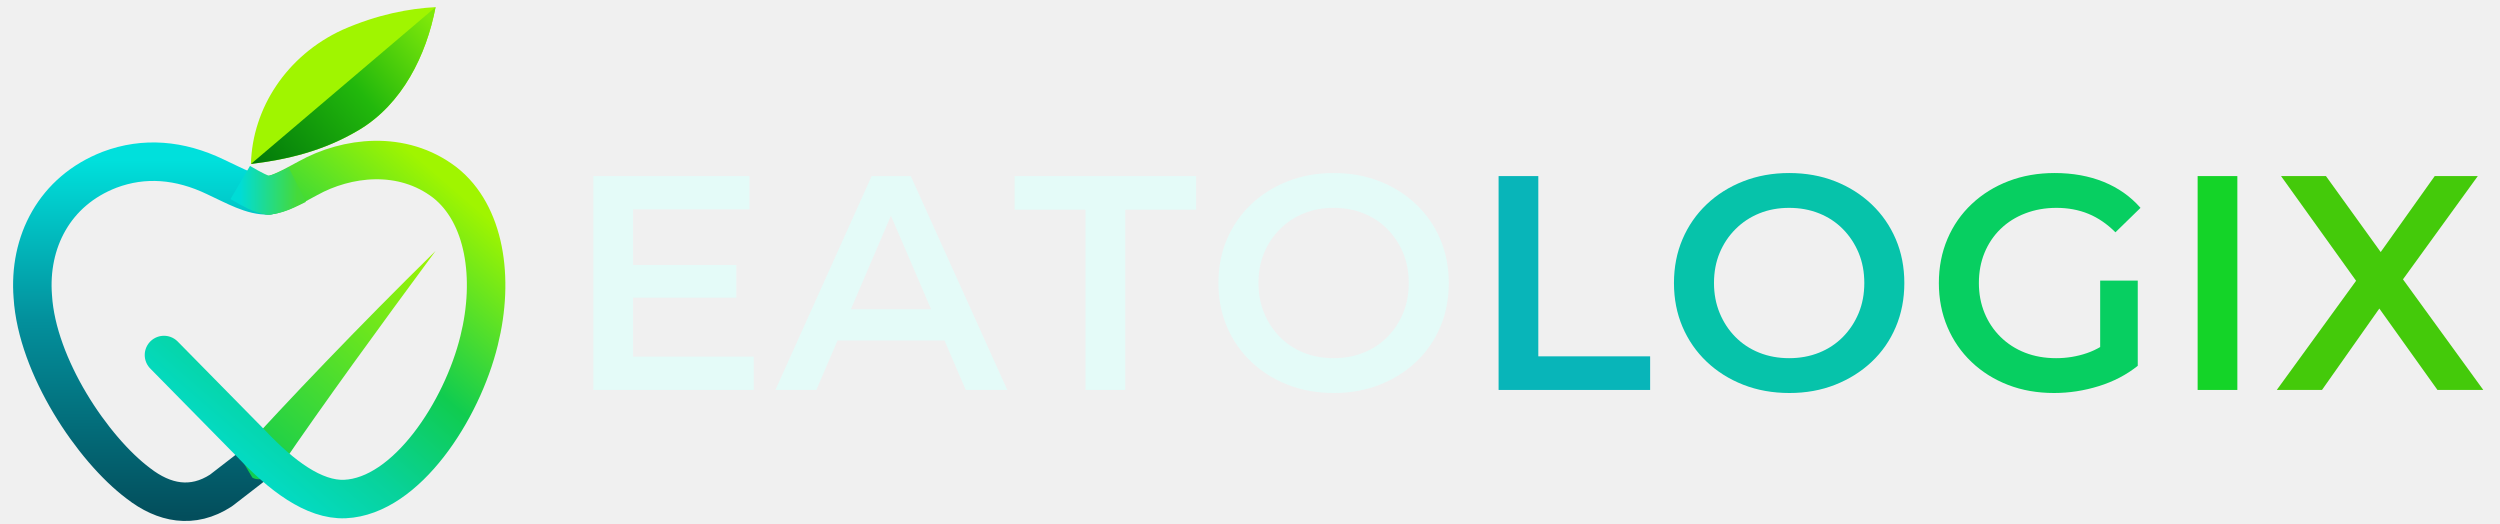
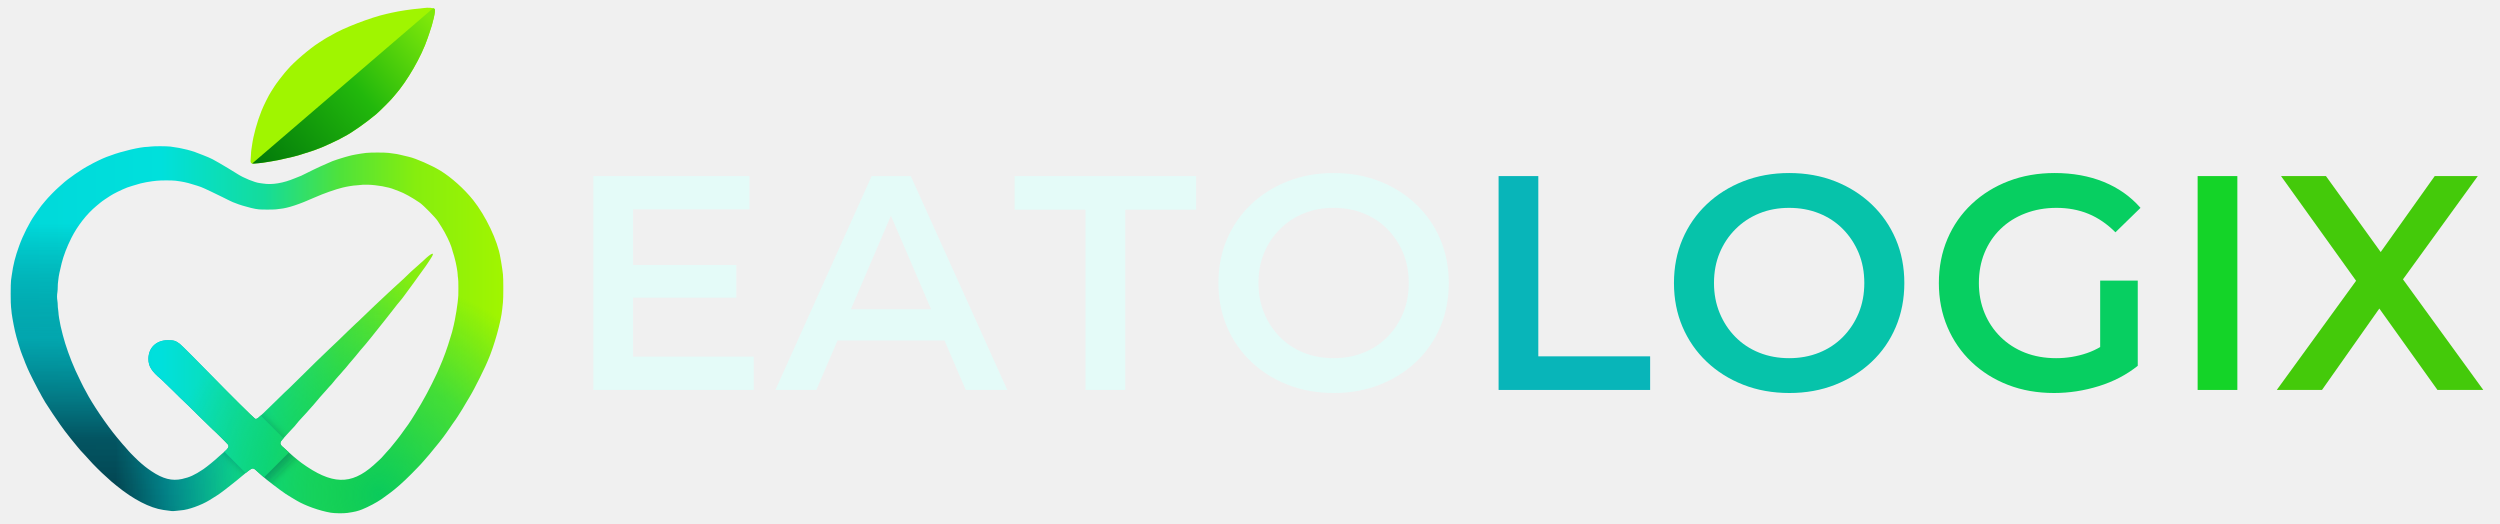
<svg xmlns="http://www.w3.org/2000/svg" viewBox="398 46 3506.857 734" role="img" aria-label="EATOLOGIX">
  <defs>
-     <linearGradient id="hL" gradientUnits="userSpaceOnUse" x1="0" y1="270" x2="0" y2="770">
-       <stop offset="0" stop-color="#00E0DC" />
-       <stop offset=".45" stop-color="#03909C" />
-       <stop offset="1" stop-color="#034E5C" />
-     </linearGradient>
-     <linearGradient id="hR" gradientUnits="userSpaceOnUse" x1="640" y1="700" x2="1000" y2="280">
-       <stop offset="0" stop-color="#00E0DC" />
-       <stop offset=".32" stop-color="#08D29A" />
-       <stop offset=".58" stop-color="#10CC50" />
+     <linearGradient id="hH" gradientUnits="userSpaceOnUse" x1="440" y1="0" x2="1100" y2="0">
+       <stop offset="0" stop-color="#00D9DA" />
+       <stop offset=".28" stop-color="#00E0DC" />
+       <stop offset=".5" stop-color="#14DC9A" />
+       <stop offset=".66" stop-color="#4FE23A" />
+       <stop offset=".82" stop-color="#86EE0E" />
      <stop offset="1" stop-color="#A0F500" />
    </linearGradient>
-     <linearGradient id="hB" gradientUnits="userSpaceOnUse" x1="745" y1="700" x2="1010" y2="395">
-       <stop offset="0" stop-color="#10CC50" />
-       <stop offset="1" stop-color="#A0F500" />
+     <radialGradient id="hG" gradientUnits="userSpaceOnUse" cx="930" cy="740" r="300">
+       <stop offset="0" stop-color="#05C95E" stop-opacity=".95" />
+       <stop offset=".55" stop-color="#08CF5A" stop-opacity=".55" />
+       <stop offset="1" stop-color="#10CC50" stop-opacity="0" />
+     </radialGradient>
+     <linearGradient id="hD" gradientUnits="userSpaceOnUse" x1="0" y1="360" x2="0" y2="760">
+       <stop offset="0" stop-color="#034E5C" stop-opacity="0" />
+       <stop offset=".4" stop-color="#03909C" stop-opacity=".7" />
+       <stop offset=".75" stop-color="#034E5C" stop-opacity=".95" />
+       <stop offset="1" stop-color="#033F4B" stop-opacity="1" />
    </linearGradient>
-     <linearGradient id="hN" gradientUnits="userSpaceOnUse" x1="735" y1="0" x2="815" y2="0">
-       <stop offset="0" stop-color="#00DCD6" />
-       <stop offset="1" stop-color="#45DA3A" />
+     <linearGradient id="hDf" gradientUnits="userSpaceOnUse" x1="560" y1="0" x2="740" y2="0">
+       <stop offset="0" stop-color="#fff" />
+       <stop offset="1" stop-color="#000" />
    </linearGradient>
+     <mask id="hDm" maskUnits="userSpaceOnUse" x="380" y="0" width="800" height="820">
+       <rect x="380" y="0" width="800" height="820" fill="url(#hDf)" />
+     </mask>
+     <mask id="hM" maskUnits="userSpaceOnUse" x="380" y="200" width="760" height="600">
+       <path d="M862.0,765.2 C846.1,762.5 825.7,755.2 813.8,748.0 C811.6,746.7 808.5,744.8 806.9,743.9 C805.2,743.0 801.7,740.8 799.0,739.0 C790.6,733.4 769.5,717.2 767.0,714.5 C766.5,714.0 765.0,712.7 763.7,711.6 C762.3,710.4 759.8,708.2 758.1,706.6 C754.4,703.1 753.2,702.6 750.9,703.5 C749.5,704.0 741.2,710.4 738.3,713.1 C737.5,713.9 733.8,717.0 730.1,719.9 C726.5,722.8 722.1,726.2 720.5,727.5 C716.3,730.9 710.3,735.5 706.5,738.2 C703.3,740.5 701.8,741.4 691.5,747.8 C680.4,754.6 661.7,761.3 652.3,761.8 C650.6,761.9 647.2,762.3 644.8,762.6 C640.1,763.2 639.0,763.1 627.0,761.3 C608.2,758.5 585.1,746.6 561.8,727.6 C554.6,721.8 553.3,720.7 550.2,717.7 C548.3,715.9 546.0,713.8 545.0,713.0 C542.3,710.9 526.9,695.6 524.6,692.7 C523.5,691.3 520.4,688.0 517.9,685.3 C515.3,682.7 512.2,679.3 511.0,677.9 C509.8,676.5 507.7,673.9 506.2,672.2 C501.6,666.8 491.9,654.6 488.8,650.4 C487.2,648.1 484.3,644.2 482.4,641.6 C478.1,635.7 464.5,615.4 461.4,610.2 C456.5,601.8 455.4,599.8 454.4,597.7 C453.8,596.6 452.7,594.7 452.0,593.5 C450.1,590.3 439.0,568.3 437.0,563.5 C434.2,557.0 432.1,551.9 431.5,549.9 C431.2,549.0 430.3,546.7 429.5,544.9 C427.2,539.9 420.8,518.9 419.0,510.5 C416.4,498.8 414.0,484.7 414.0,481.4 C414.0,480.6 413.8,478.6 413.5,477.0 C412.8,473.0 412.8,443.3 413.5,438.9 C413.7,437.2 414.2,434.1 414.5,432.0 C416.6,416.9 419.3,406.3 424.9,390.8 C430.0,376.5 439.4,357.9 446.6,347.7 C447.7,346.1 450.0,342.8 451.7,340.4 C453.4,338.0 455.4,335.3 456.1,334.4 C456.9,333.5 459.1,330.9 461.0,328.5 C464.7,323.8 476.4,311.8 480.3,308.6 C481.7,307.5 484.1,305.3 485.7,303.8 C492.6,297.2 513.2,282.9 522.8,278.1 C524.5,277.3 527.2,275.8 528.8,274.8 C530.5,273.8 533.7,272.2 536.0,271.2 C538.3,270.2 541.3,268.9 542.5,268.2 C543.8,267.6 546.0,266.7 547.3,266.2 C548.7,265.8 551.5,264.8 553.5,264.0 C568.7,258.2 595.2,252.0 605.0,252.0 C605.9,252.0 608.2,251.8 610.2,251.5 C614.3,250.9 631.7,251.0 637.0,251.6 C654.3,253.8 667.8,257.3 682.0,263.3 C684.8,264.5 688.5,265.9 690.2,266.6 C691.8,267.2 694.4,268.4 696.0,269.3 C697.6,270.2 699.5,271.3 700.3,271.7 C701.7,272.4 706.1,274.9 717.5,281.7 C721.8,284.2 725.8,286.7 731.5,290.3 C739.7,295.6 755.6,302.1 762.2,302.8 C763.3,303.0 765.5,303.3 767.2,303.5 C779.9,305.5 795.4,302.9 811.8,296.0 C814.8,294.8 817.9,293.5 818.8,293.2 C819.8,292.9 821.6,292.1 823.0,291.3 C824.4,290.6 826.8,289.3 828.5,288.6 C830.1,287.8 834.3,285.8 837.8,284.0 C844.3,280.9 850.5,278.0 858.0,274.8 C860.3,273.9 863.2,272.6 864.5,272.0 C865.7,271.5 868.7,270.4 871.1,269.7 C873.5,269.0 876.4,268.1 877.5,267.7 C878.6,267.3 881.0,266.6 882.8,266.1 C884.7,265.7 886.8,265.1 887.6,264.8 C890.9,263.7 902.9,261.5 911.5,260.5 C917.7,259.8 937.9,259.8 943.3,260.5 C954.5,262.0 957.3,262.4 958.5,262.9 C959.9,263.3 966.5,264.9 971.6,266.0 C981.1,268.1 1003.5,277.9 1015.6,285.3 C1031.0,294.7 1048.9,310.7 1061.6,326.5 C1079.3,348.6 1096.2,384.1 1099.8,406.8 C1099.9,407.6 1100.5,410.6 1101.0,413.5 C1101.5,416.4 1102.2,420.7 1102.5,423.0 C1102.8,425.3 1103.2,428.7 1103.5,430.7 C1104.2,435.7 1104.2,465.3 1103.5,470.3 C1103.2,472.3 1102.8,476.5 1102.5,479.7 C1100.9,497.1 1091.1,531.9 1082.2,552.2 C1081.1,554.5 1079.5,558.2 1078.6,560.3 C1076.3,565.5 1064.8,588.6 1063.1,591.4 C1062.3,592.7 1060.9,595.2 1060.0,597.1 C1059.0,599.0 1057.2,602.1 1056.0,604.0 C1054.8,605.9 1053.5,608.1 1053.1,608.8 C1051.7,611.5 1041.6,628.2 1040.0,630.3 C1039.1,631.5 1037.9,633.4 1037.2,634.5 C1036.5,635.6 1034.8,638.0 1033.4,639.8 C1032.1,641.6 1030.2,644.3 1029.3,645.8 C1028.3,647.3 1026.2,650.4 1024.5,652.7 C1022.8,655.0 1020.7,657.9 1019.8,659.2 C1018.9,660.4 1016.4,663.7 1014.3,666.3 C1005.9,676.7 1002.1,681.3 1000.3,683.4 C997.6,686.4 995.1,689.3 992.0,693.0 C990.6,694.7 986.7,699.0 983.3,702.4 C979.9,705.8 976.2,709.6 975.0,710.9 C971.8,714.3 961.5,724.0 959.2,725.9 C958.1,726.7 956.1,728.4 954.8,729.7 C951.7,732.6 940.4,741.2 933.4,746.0 C926.5,750.8 914.4,757.2 906.1,760.5 C900.1,762.9 895.8,764.0 885.3,765.5 C879.6,766.3 867.7,766.1 862.0,765.2 Z M653.3,717.9 C664.1,715.5 670.9,712.4 683.2,704.2 C688.3,700.7 699.9,691.3 705.3,686.1 C706.9,684.7 709.3,682.5 710.7,681.4 C718.1,675.4 719.9,672.4 717.7,669.5 C716.3,667.6 698.2,649.8 695.8,647.9 C694.7,647.0 686.0,638.5 676.3,628.9 C666.7,619.3 658.0,610.8 657.0,610.0 C656.0,609.2 648.6,602.0 640.7,594.1 C632.7,586.2 625.3,579.0 624.2,578.1 C610.7,567.0 606.2,559.8 606.2,549.5 C606.2,533.8 617.2,523.2 633.5,523.2 C641.9,523.2 644.3,523.9 650.3,528.4 C652.3,529.8 678.3,555.9 696.4,574.5 C718.6,597.3 754.9,633.3 755.9,633.5 C757.9,633.9 759.0,633.4 762.1,630.4 C763.8,628.8 766.1,626.7 767.2,625.8 C768.3,624.9 776.3,617.1 785.0,608.5 C793.7,599.9 802.1,591.8 803.7,590.5 C805.2,589.2 813.0,581.5 821.0,573.5 C829.0,565.5 838.2,556.5 841.4,553.4 C844.7,550.3 852.8,542.6 859.4,536.1 C866.1,529.7 872.2,523.8 873.2,523.0 C874.1,522.2 879.4,517.1 885.0,511.5 C890.6,506.0 896.3,500.6 897.7,499.4 C899.0,498.3 902.3,495.3 904.8,492.7 C907.4,490.1 910.4,487.2 911.5,486.3 C912.6,485.4 918.1,480.1 923.8,474.5 C929.5,469.0 935.3,463.6 936.7,462.4 C938.0,461.3 940.9,458.6 943.0,456.5 C945.1,454.4 948.3,451.4 950.0,450.0 C951.7,448.6 954.2,446.3 955.5,445.0 C956.8,443.7 959.0,441.7 960.3,440.6 C961.7,439.5 965.5,435.8 968.8,432.6 C972.1,429.3 976.3,425.4 978.0,424.0 C979.7,422.6 981.8,420.8 982.5,420.0 C983.2,419.2 985.0,417.7 986.3,416.6 C987.7,415.5 990.2,413.3 991.8,411.7 C1004.1,399.8 1009.1,398.5 1002.0,409.0 C1000.5,411.3 998.6,414.1 997.9,415.3 C996.6,417.4 993.9,421.2 986.5,431.3 C984.6,433.8 982.2,437.3 981.0,439.0 C979.8,440.7 975.6,446.6 971.5,452.0 C967.5,457.4 963.4,462.9 962.5,464.2 C961.6,465.4 960.0,467.4 959.0,468.5 C958.0,469.6 956.2,471.8 955.0,473.3 C953.8,474.9 950.8,478.7 948.3,481.9 C945.9,485.0 941.3,490.8 938.1,494.9 C931.3,503.6 931.5,503.3 918.7,519.2 C913.1,526.2 907.7,532.7 906.6,533.8 C904.7,535.9 903.9,536.8 896.7,545.7 C894.4,548.5 891.9,551.5 891.1,552.3 C890.4,553.2 888.9,554.8 887.9,556.0 C883.7,561.3 881.7,563.6 879.6,565.8 C878.4,567.1 876.8,569.0 876.0,570.0 C875.2,571.0 873.7,572.7 872.6,573.8 C871.6,574.9 869.9,576.8 868.9,578.0 C864.2,583.9 862.6,585.8 859.6,588.8 C857.9,590.7 855.5,593.3 854.4,594.7 C853.3,596.0 851.8,597.8 851.0,598.5 C850.2,599.2 848.4,601.3 846.9,603.1 C840.2,611.2 834.8,617.4 830.8,621.7 C829.5,623.0 827.8,625.0 827.0,626.0 C826.2,627.0 824.0,629.4 822.1,631.3 C820.2,633.3 817.9,635.8 816.9,637.0 C812.0,643.2 810.5,644.9 806.2,649.3 C803.6,652.0 800.8,655.0 800.0,656.0 C799.2,657.0 797.2,659.2 795.6,660.9 C789.8,667.0 789.8,669.0 796.0,674.0 C797.7,675.4 800.4,677.9 802.0,679.5 C803.6,681.1 807.1,684.2 809.8,686.4 C812.6,688.6 815.4,690.9 816.0,691.5 C816.6,692.1 818.9,693.8 821.0,695.4 C863.4,726.0 890.2,726.8 922.0,698.6 C928.6,692.8 933.9,687.7 935.4,685.7 C936.4,684.5 938.5,682.1 940.2,680.3 C941.9,678.6 944.2,676.1 945.2,674.8 C953.1,665.2 957.0,660.2 959.3,657.1 C960.7,655.1 963.0,652.0 964.2,650.3 C969.9,642.6 972.5,638.9 975.5,634.1 C976.9,631.8 979.1,628.2 980.6,625.9 C985.8,617.5 992.2,606.6 994.1,602.8 C995.0,601.1 996.3,598.7 997.0,597.5 C998.7,594.7 1008.9,574.3 1011.0,569.5 C1011.9,567.5 1013.6,563.6 1014.8,560.8 C1020.2,548.7 1025.9,532.8 1029.7,519.7 C1030.4,517.1 1031.5,513.4 1032.2,511.5 C1032.8,509.6 1033.8,505.4 1034.5,502.1 C1035.1,498.8 1035.8,495.6 1036.0,495.0 C1036.7,492.6 1040.0,471.9 1040.0,469.9 C1040.0,468.8 1040.2,466.6 1040.5,465.0 C1040.9,462.8 1041.0,459.4 1041.0,450.5 C1041.0,441.6 1040.9,438.2 1040.5,436.0 C1040.2,434.4 1040.0,432.2 1040.0,431.0 C1040.0,427.5 1037.6,414.5 1036.0,409.0 C1035.5,407.3 1035.0,405.4 1034.9,404.8 C1034.7,404.3 1034.1,402.0 1033.3,399.7 C1032.6,397.4 1031.6,394.1 1031.2,392.5 C1029.3,386.3 1022.6,372.6 1017.7,365.0 C1015.9,362.2 1013.3,358.1 1012.0,356.0 C1008.9,351.2 992.0,334.0 987.0,330.5 C975.3,322.6 964.9,316.8 957.1,314.0 C955.1,313.3 952.4,312.3 951.0,311.7 C942.9,308.3 926.4,305.4 913.8,305.1 C908.5,305.0 905.9,305.1 903.2,305.5 C901.2,305.8 898.9,306.0 898.0,306.0 C894.7,306.0 884.6,307.6 878.3,309.2 C868.2,311.7 852.0,317.4 839.8,322.8 C817.7,332.7 801.6,338.0 790.6,339.0 C788.5,339.2 785.9,339.5 784.8,339.7 C782.2,340.1 763.8,340.1 761.2,339.7 C760.1,339.5 757.9,339.2 756.3,339.0 C753.8,338.7 749.1,337.5 738.2,334.4 C735.6,333.7 731.1,332.1 724.7,329.6 C723.7,329.2 716.7,325.9 709.3,322.1 C701.9,318.4 694.8,315.0 693.6,314.5 C692.5,314.0 688.9,312.4 685.7,310.8 C681.8,309.0 678.3,307.6 675.2,306.7 C672.6,305.9 669.1,304.8 667.3,304.3 C660.1,302.0 653.8,300.7 644.2,299.5 C639.2,298.9 622.5,298.9 617.2,299.6 C615.5,299.8 612.9,300.1 611.3,300.3 C607.1,300.8 598.9,302.3 595.2,303.3 C588.8,305.1 578.1,308.3 576.5,309.0 C568.6,312.1 557.4,317.6 553.0,320.5 C551.3,321.6 547.9,323.8 545.5,325.4 C543.1,327.0 539.9,329.3 538.4,330.6 C536.9,331.8 534.5,333.8 533.1,335.0 C519.6,346.2 506.6,362.9 498.1,379.8 C492.0,392.0 487.2,404.3 484.5,415.2 C482.4,423.1 480.0,435.0 480.0,436.9 C480.0,437.6 479.8,439.4 479.5,441.0 C479.2,442.6 479.0,445.8 479.0,448.5 C479.0,451.2 478.8,454.4 478.5,456.0 C478.2,457.6 478.0,460.3 478.0,462.0 C478.0,463.7 478.2,466.4 478.5,468.0 C478.8,469.6 479.0,472.3 479.0,474.0 C479.0,475.7 479.2,478.4 479.5,480.0 C479.8,481.6 480.0,483.6 480.0,484.4 C480.0,487.1 481.5,496.6 483.0,503.3 C487.0,520.9 491.1,534.2 498.2,552.3 C500.8,559.1 507.0,572.9 509.3,577.1 C510.0,578.4 511.2,580.9 512.0,582.7 C512.8,584.5 514.2,587.3 515.2,589.1 C516.2,590.8 517.8,593.7 518.8,595.7 C527.0,611.8 547.5,642.1 561.9,659.4 C570.4,669.6 571.1,670.4 573.4,672.8 C574.6,674.1 576.5,676.3 577.6,677.7 C580.0,680.7 592.4,693.0 596.1,696.0 C597.5,697.2 599.9,699.2 601.4,700.4 C602.9,701.7 607.0,704.6 610.5,707.0 C626.6,717.8 639.3,721.0 653.3,717.9 Z" fill="#fff" fill-rule="evenodd" />
+     </mask>
+     <mask id="hA" maskUnits="userSpaceOnUse" x="380" y="200" width="760" height="600">
+       <path d="M632,548 L755,671 L784,700" fill="none" stroke="#fff" stroke-width="72" stroke-linecap="butt" />
+       <circle cx="632" cy="548" r="36" fill="#fff" />
+     </mask>
+     <filter id="hS" x="600" y="560" width="300" height="260" filterUnits="userSpaceOnUse">
+       <feGaussianBlur stdDeviation="7" />
+     </filter>
+     <clipPath id="hL">
+       <path d="M751.0,275.2 C749.7,274.5 749.2,273.0 749.5,270.9 C749.6,270.0 749.8,266.6 750.0,263.5 C750.1,260.4 750.4,257.0 750.6,256.0 C750.8,255.0 751.2,252.3 751.5,250.0 C753.3,236.3 758.6,217.1 764.7,201.8 C768.0,193.5 775.2,179.1 778.5,174.2 C779.7,172.5 781.5,169.6 782.7,167.6 C785.1,163.7 794.3,151.6 797.4,148.1 C798.6,146.9 800.4,144.7 801.6,143.3 C809.4,133.8 833.6,113.1 845.5,105.8 C847.3,104.7 850.5,102.7 852.5,101.3 C854.5,100.0 857.3,98.3 858.8,97.6 C860.2,96.9 862.3,95.7 863.5,95.0 C879.0,85.5 918.8,70.2 940.2,65.5 C942.4,65.0 945.7,64.3 947.7,63.8 C957.7,61.5 975.6,58.8 986.3,58.0 C988.4,57.8 991.1,57.5 992.2,57.3 C998.3,56.3 1006.6,57.0 1007.8,58.7 C1009.3,60.8 1005.4,78.2 1000.1,92.9 C999.3,95.3 998.3,98.3 997.8,99.6 C989.3,125.0 969.1,160.1 951.6,179.8 C950.5,181.1 948.6,183.2 947.5,184.6 C945.0,187.6 929.6,202.9 925.8,206.1 C911.6,218.0 891.2,232.4 881.2,237.4 C879.9,238.1 877.7,239.3 876.2,240.1 C874.8,241.0 872.7,242.1 871.6,242.5 C870.4,243.0 866.6,244.8 863.2,246.5 C856.1,250.0 846.9,253.9 839.8,256.4 C835.5,257.9 833.9,258.5 826.3,260.8 C824.8,261.3 821.2,262.4 818.5,263.3 C815.7,264.2 811.6,265.3 809.5,265.8 C807.3,266.3 803.3,267.2 800.7,267.8 C790.3,270.3 786.2,271.1 777.8,272.5 C766.5,274.4 764.2,274.7 760.0,275.0 C758.1,275.2 755.4,275.4 754.2,275.5 C752.4,275.6 751.6,275.6 751.0,275.2 Z" fill-rule="evenodd" />
+     </clipPath>
    <linearGradient id="hF" gradientUnits="userSpaceOnUse" x1="760" y1="275" x2="1000" y2="70">
      <stop offset="0" stop-color="#027A0A" />
      <stop offset=".55" stop-color="#22B80C" />
      <stop offset="1" stop-color="#7EE80A" />
    </linearGradient>
  </defs>
-   <path d="M775,320 C752,321 728,307 700,294 C650,270 600,266 552,284 C474,314 438,386 444,462 C450,560 528,676 592,724 C628,752 668,760 708,734 L752,700" fill="none" stroke="url(#hL)" stroke-width="54" stroke-linecap="round" stroke-linejoin="round" />
-   <path d="M733,684 C800,610 900,505 1009,398 C930,505 852,612 792,700 C780,716 762,722 752,716 Z" fill="url(#hB)" />
-   <path d="M628,544 L752,670 C792,712 838,748 882,746 C968,742 1046,622 1070,524 C1092,436 1078,346 1022,302 C962,256 884,266 830,296 C806,309 790,318 775,320" fill="none" stroke="url(#hR)" stroke-width="54" stroke-linecap="round" stroke-linejoin="round" />
-   <path d="M735,302 C752,312 765,319 775,320 C790,318 803,311 815,305" fill="none" stroke="url(#hN)" stroke-width="54" stroke-linecap="butt" />
-   <path d="M750,276 C752,198 800,124 878,88 C928,66 972,58 1009,56 C996,124 962,192 902,228 C852,258 800,270 750,276 Z" fill="#A0F500" />
-   <path d="M750,276 L1009,56 C996,124 962,192 902,228 C852,258 800,270 750,276 Z" fill="url(#hF)" />
+   <g mask="url(#hM)">
+     <rect x="380" y="200" width="760" height="600" fill="url(#hH)" />
+     <rect x="380" y="200" width="760" height="600" fill="url(#hG)" />
+     <rect x="380" y="200" width="760" height="600" fill="url(#hD)" mask="url(#hDm)" />
+     <path d="M722,638 L790,706" stroke="#022F38" stroke-opacity=".32" stroke-width="68" stroke-linecap="butt" filter="url(#hS)" />
+   </g>
+   <g mask="url(#hM)">
+     <g mask="url(#hA)">
+       <rect x="380" y="200" width="760" height="600" fill="url(#hH)" />
+       <rect x="380" y="200" width="760" height="600" fill="url(#hG)" />
+     </g>
+   </g>
+   <g clip-path="url(#hL)">
+     <path d="M751.0,275.2 C749.7,274.5 749.2,273.0 749.5,270.9 C749.6,270.0 749.8,266.6 750.0,263.5 C750.1,260.4 750.4,257.0 750.6,256.0 C750.8,255.0 751.2,252.3 751.5,250.0 C753.3,236.3 758.6,217.1 764.7,201.8 C768.0,193.5 775.2,179.1 778.5,174.2 C779.7,172.5 781.5,169.6 782.7,167.6 C785.1,163.7 794.3,151.6 797.4,148.1 C798.6,146.9 800.4,144.7 801.6,143.3 C809.4,133.8 833.6,113.1 845.5,105.8 C847.3,104.7 850.5,102.7 852.5,101.3 C854.5,100.0 857.3,98.3 858.8,97.6 C860.2,96.9 862.3,95.7 863.5,95.0 C879.0,85.5 918.8,70.2 940.2,65.5 C942.4,65.0 945.7,64.3 947.7,63.8 C957.7,61.5 975.6,58.8 986.3,58.0 C988.4,57.8 991.1,57.5 992.2,57.3 C998.3,56.3 1006.6,57.0 1007.8,58.7 C1009.3,60.8 1005.4,78.2 1000.1,92.9 C999.3,95.3 998.3,98.3 997.8,99.6 C989.3,125.0 969.1,160.1 951.6,179.8 C950.5,181.1 948.6,183.2 947.5,184.6 C945.0,187.6 929.6,202.9 925.8,206.1 C911.6,218.0 891.2,232.4 881.2,237.4 C879.9,238.1 877.7,239.3 876.2,240.1 C874.8,241.0 872.7,242.1 871.6,242.5 C870.4,243.0 866.6,244.8 863.2,246.5 C856.1,250.0 846.9,253.9 839.8,256.4 C835.5,257.9 833.9,258.5 826.3,260.8 C824.8,261.3 821.2,262.4 818.5,263.3 C815.7,264.2 811.6,265.3 809.5,265.8 C807.3,266.3 803.3,267.2 800.7,267.8 C790.3,270.3 786.2,271.1 777.8,272.5 C766.5,274.4 764.2,274.7 760.0,275.0 C758.1,275.2 755.4,275.4 754.2,275.5 C752.4,275.6 751.6,275.6 751.0,275.2 Z" fill="#A0F500" fill-rule="evenodd" />
+     <path d="M744,282 L1012,52 L1030,120 C1000,200 940,250 860,272 C800,286 760,288 744,282 Z" fill="url(#hF)" />
+   </g>
  <g transform="translate(1190,593) scale(0.4285714)">
    <path d="M214 -409H562V-302H214ZM224 -109H619V0H94V-700H605V-591H224Z" fill="#E4FBF8" />
    <path d="M690.0 0 1005.0 -700H1133.0L1449.0 0H1313.0L1042.0 -631H1094.0L824.0 0ZM835.0 -162 870.0 -264H1248.0L1283.0 -162Z" fill="#E4FBF8" />
    <path d="M1705.0 0V-590H1473.0V-700H2067.0V-590H1835.0V0Z" fill="#E4FBF8" />
    <path d="M2518.0 10Q2436.0 10 2367.0 -17.0Q2298.0 -44 2247.0 -92.5Q2196.0 -141 2168.0 -206.5Q2140.0 -272 2140.0 -350Q2140.0 -428 2168.0 -493.5Q2196.0 -559 2247.0 -607.5Q2298.0 -656 2367.0 -683.0Q2436.0 -710 2517.0 -710Q2599.0 -710 2667.5 -683.0Q2736.0 -656 2787.0 -607.5Q2838.0 -559 2866.0 -493.5Q2894.0 -428 2894.0 -350Q2894.0 -272 2866.0 -206.0Q2838.0 -140 2787.0 -92.0Q2736.0 -44 2667.5 -17.0Q2599.0 10 2518.0 10ZM2517.0 -104Q2570.0 -104 2615.0 -122.0Q2660.0 -140 2693.0 -173.5Q2726.0 -207 2744.5 -251.5Q2763.0 -296 2763.0 -350Q2763.0 -404 2744.5 -448.5Q2726.0 -493 2693.0 -526.5Q2660.0 -560 2615.0 -578.0Q2570.0 -596 2517.0 -596Q2464.0 -596 2419.5 -578.0Q2375.0 -560 2341.5 -526.5Q2308.0 -493 2289.5 -448.5Q2271.0 -404 2271.0 -350Q2271.0 -297 2289.5 -252.0Q2308.0 -207 2341.0 -173.5Q2374.0 -140 2419.0 -122.0Q2464.0 -104 2517.0 -104Z" fill="#E4FBF8" />
    <path d="M3057.0 0V-700H3187.0V-110H3553.0V0Z" fill="#08B5B9" />
    <path d="M4009.0 10Q3927.0 10 3858.0 -17.0Q3789.0 -44 3738.0 -92.5Q3687.0 -141 3659.0 -206.5Q3631.0 -272 3631.0 -350Q3631.0 -428 3659.0 -493.5Q3687.0 -559 3738.0 -607.5Q3789.0 -656 3858.0 -683.0Q3927.0 -710 4008.0 -710Q4090.0 -710 4158.5 -683.0Q4227.0 -656 4278.0 -607.5Q4329.0 -559 4357.0 -493.5Q4385.0 -428 4385.0 -350Q4385.0 -272 4357.0 -206.0Q4329.0 -140 4278.0 -92.0Q4227.0 -44 4158.5 -17.0Q4090.0 10 4009.0 10ZM4008.0 -104Q4061.0 -104 4106.0 -122.0Q4151.0 -140 4184.0 -173.5Q4217.0 -207 4235.5 -251.5Q4254.0 -296 4254.0 -350Q4254.0 -404 4235.5 -448.5Q4217.0 -493 4184.0 -526.5Q4151.0 -560 4106.0 -578.0Q4061.0 -596 4008.0 -596Q3955.0 -596 3910.5 -578.0Q3866.0 -560 3832.5 -526.5Q3799.0 -493 3780.5 -448.5Q3762.0 -404 3762.0 -350Q3762.0 -297 3780.5 -252.0Q3799.0 -207 3832.0 -173.5Q3865.0 -140 3910.0 -122.0Q3955.0 -104 4008.0 -104Z" fill="#06C3AA" />
    <path d="M4875.0 10Q4793.0 10 4724.5 -16.5Q4656.0 -43 4605.0 -91.5Q4554.0 -140 4526.0 -206.0Q4498.0 -272 4498.0 -350Q4498.0 -428 4526.0 -494.0Q4554.0 -560 4605.5 -608.5Q4657.0 -657 4726.0 -683.5Q4795.0 -710 4877.0 -710Q4966.0 -710 5037.5 -681.0Q5109.0 -652 5158.0 -596L5076.0 -516Q5035.0 -557 4987.5 -576.5Q4940.0 -596 4883.0 -596Q4828.0 -596 4781.0 -578.0Q4734.0 -560 4700.0 -527.0Q4666.0 -494 4647.5 -449.0Q4629.0 -404 4629.0 -350Q4629.0 -297 4647.5 -252.0Q4666.0 -207 4700.0 -173.5Q4734.0 -140 4780.0 -122.0Q4826.0 -104 4882.0 -104Q4934.0 -104 4982.5 -120.5Q5031.0 -137 5075.0 -176L5149.0 -79Q5094.0 -35 5021.5 -12.5Q4949.0 10 4875.0 10ZM5026.0 -96V-358H5149.0V-79Z" fill="#07CF61" />
    <path d="M5345.0 0V-700H5475.0V0Z" fill="#14D428" />
    <path d="M5604.0 0 5899.0 -406V-308L5618.0 -700H5765.0L5974.0 -410L5914.0 -409L6121.0 -700H6262.0L5983.0 -315V-409L6280.0 0H6130.0L5910.0 -308H5969.0L5752.0 0Z" fill="#44CA0A" />
  </g>
</svg>
